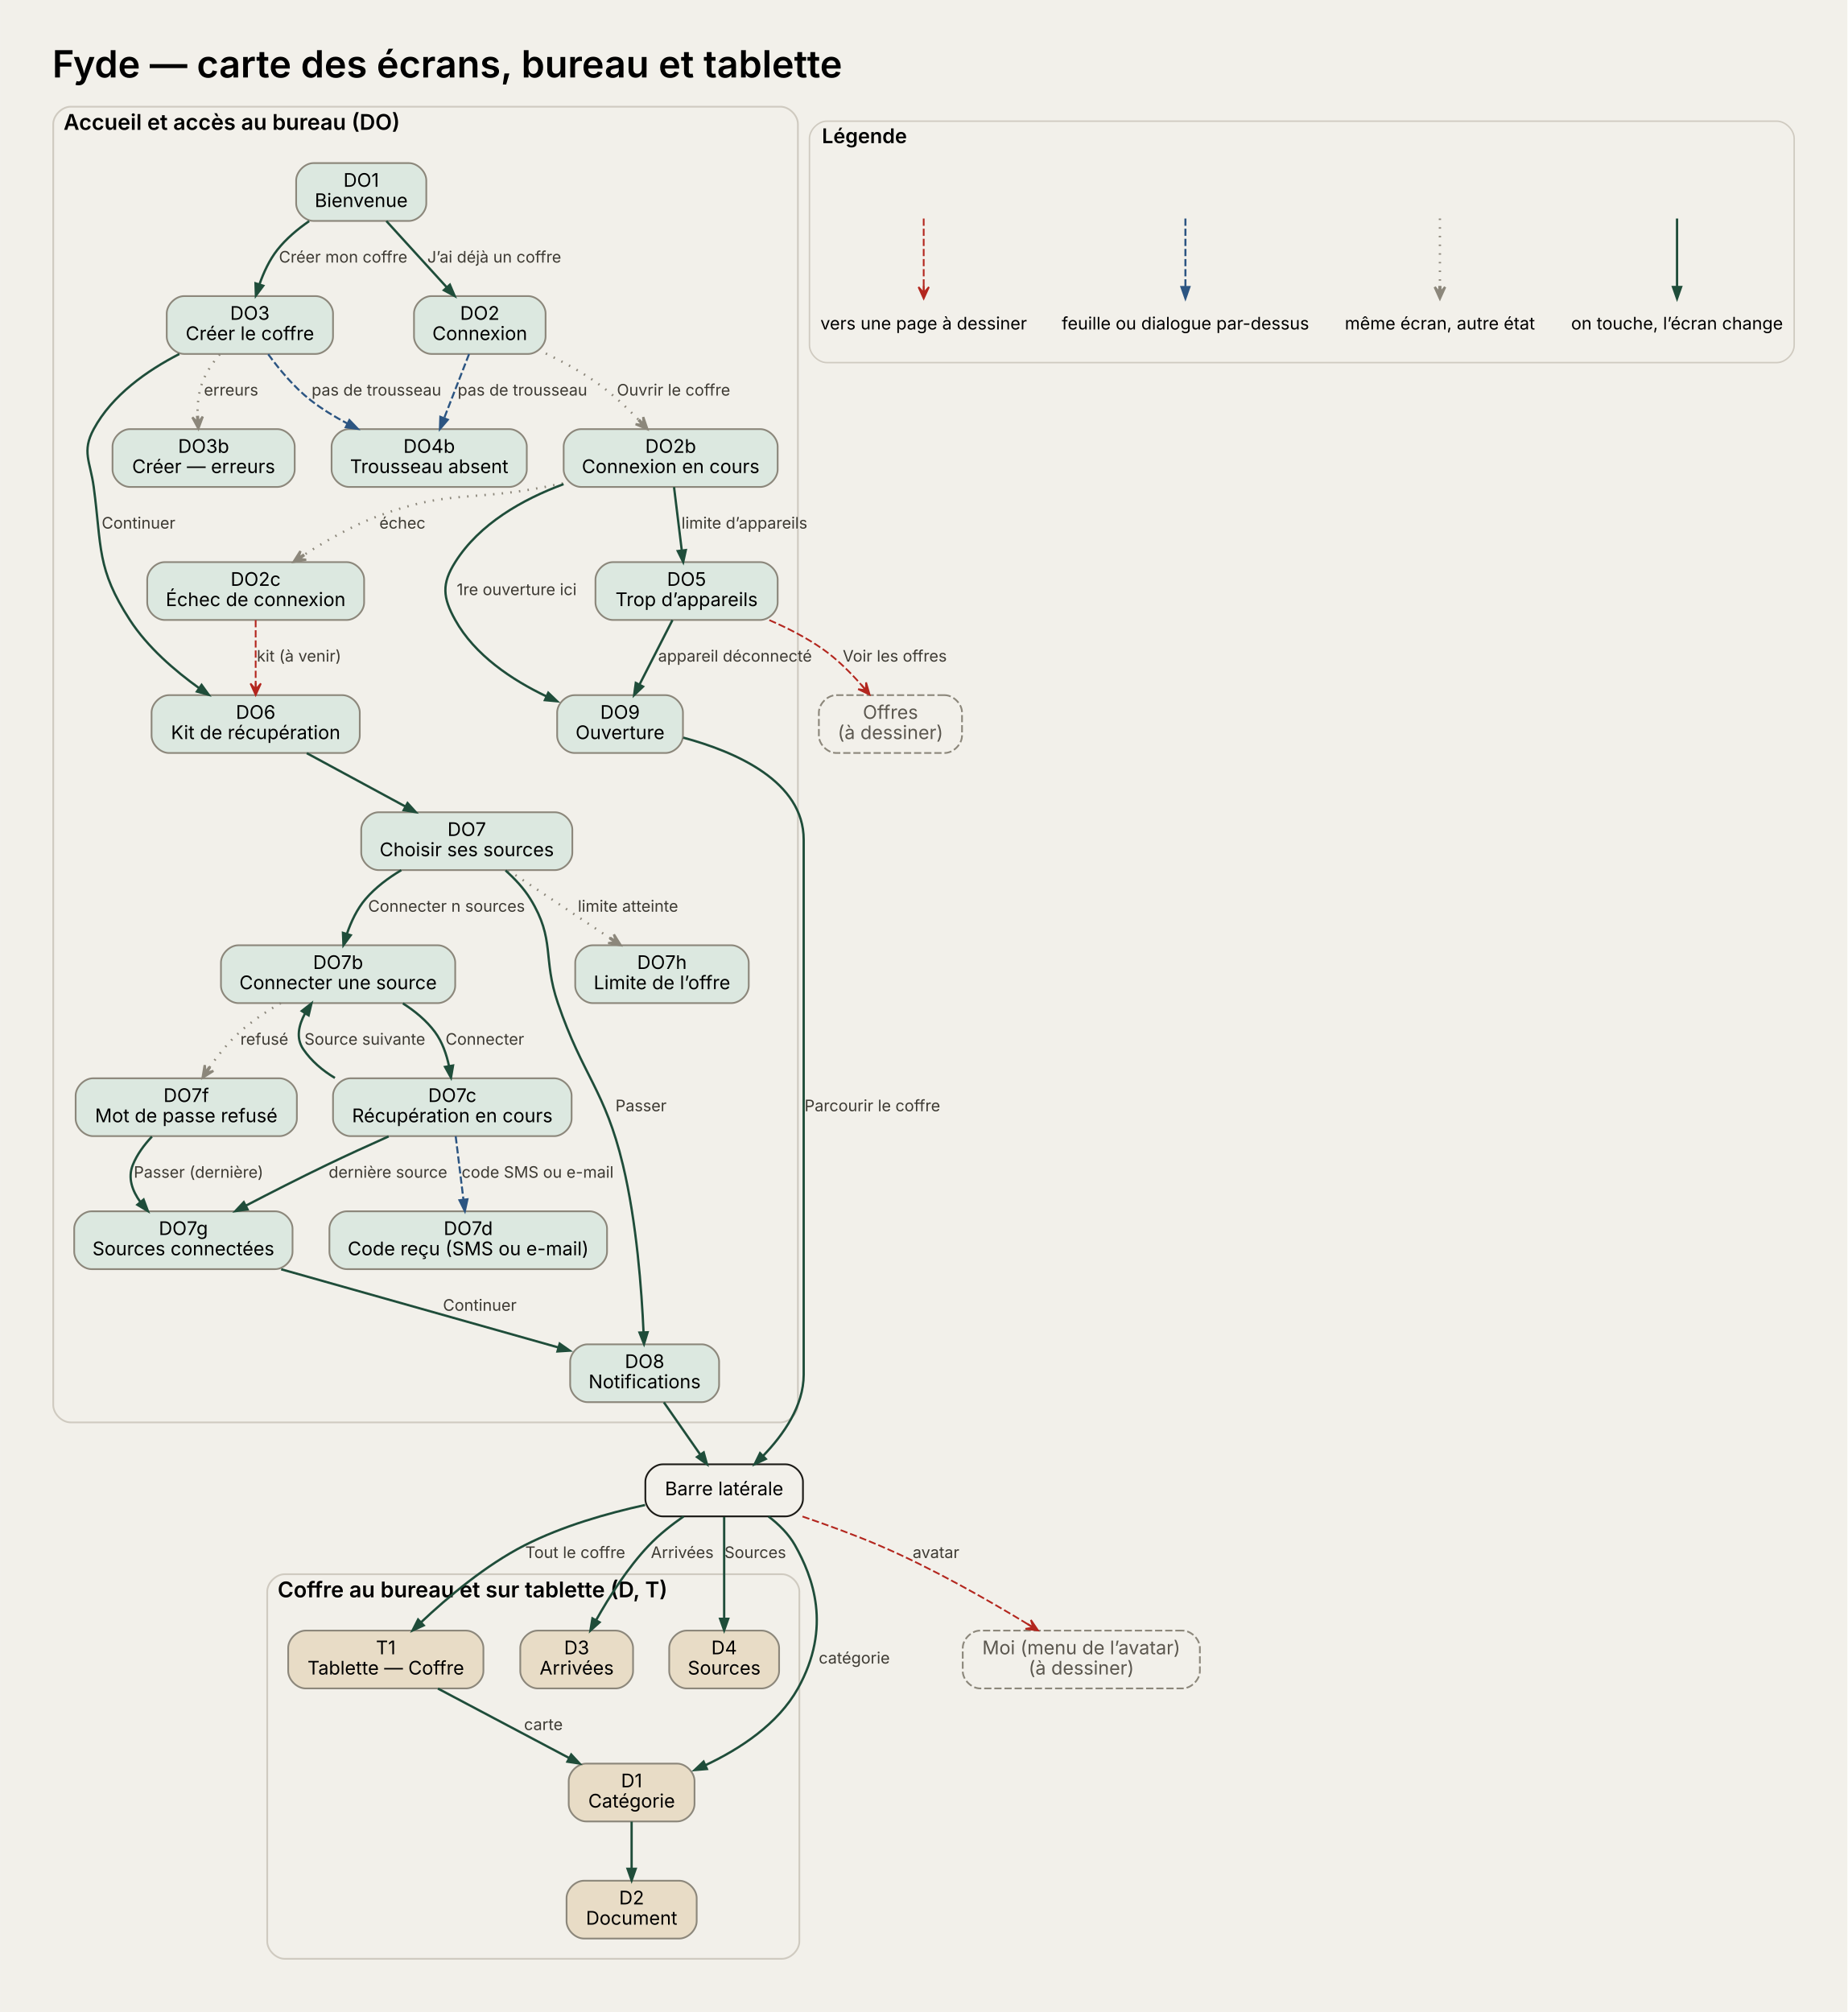
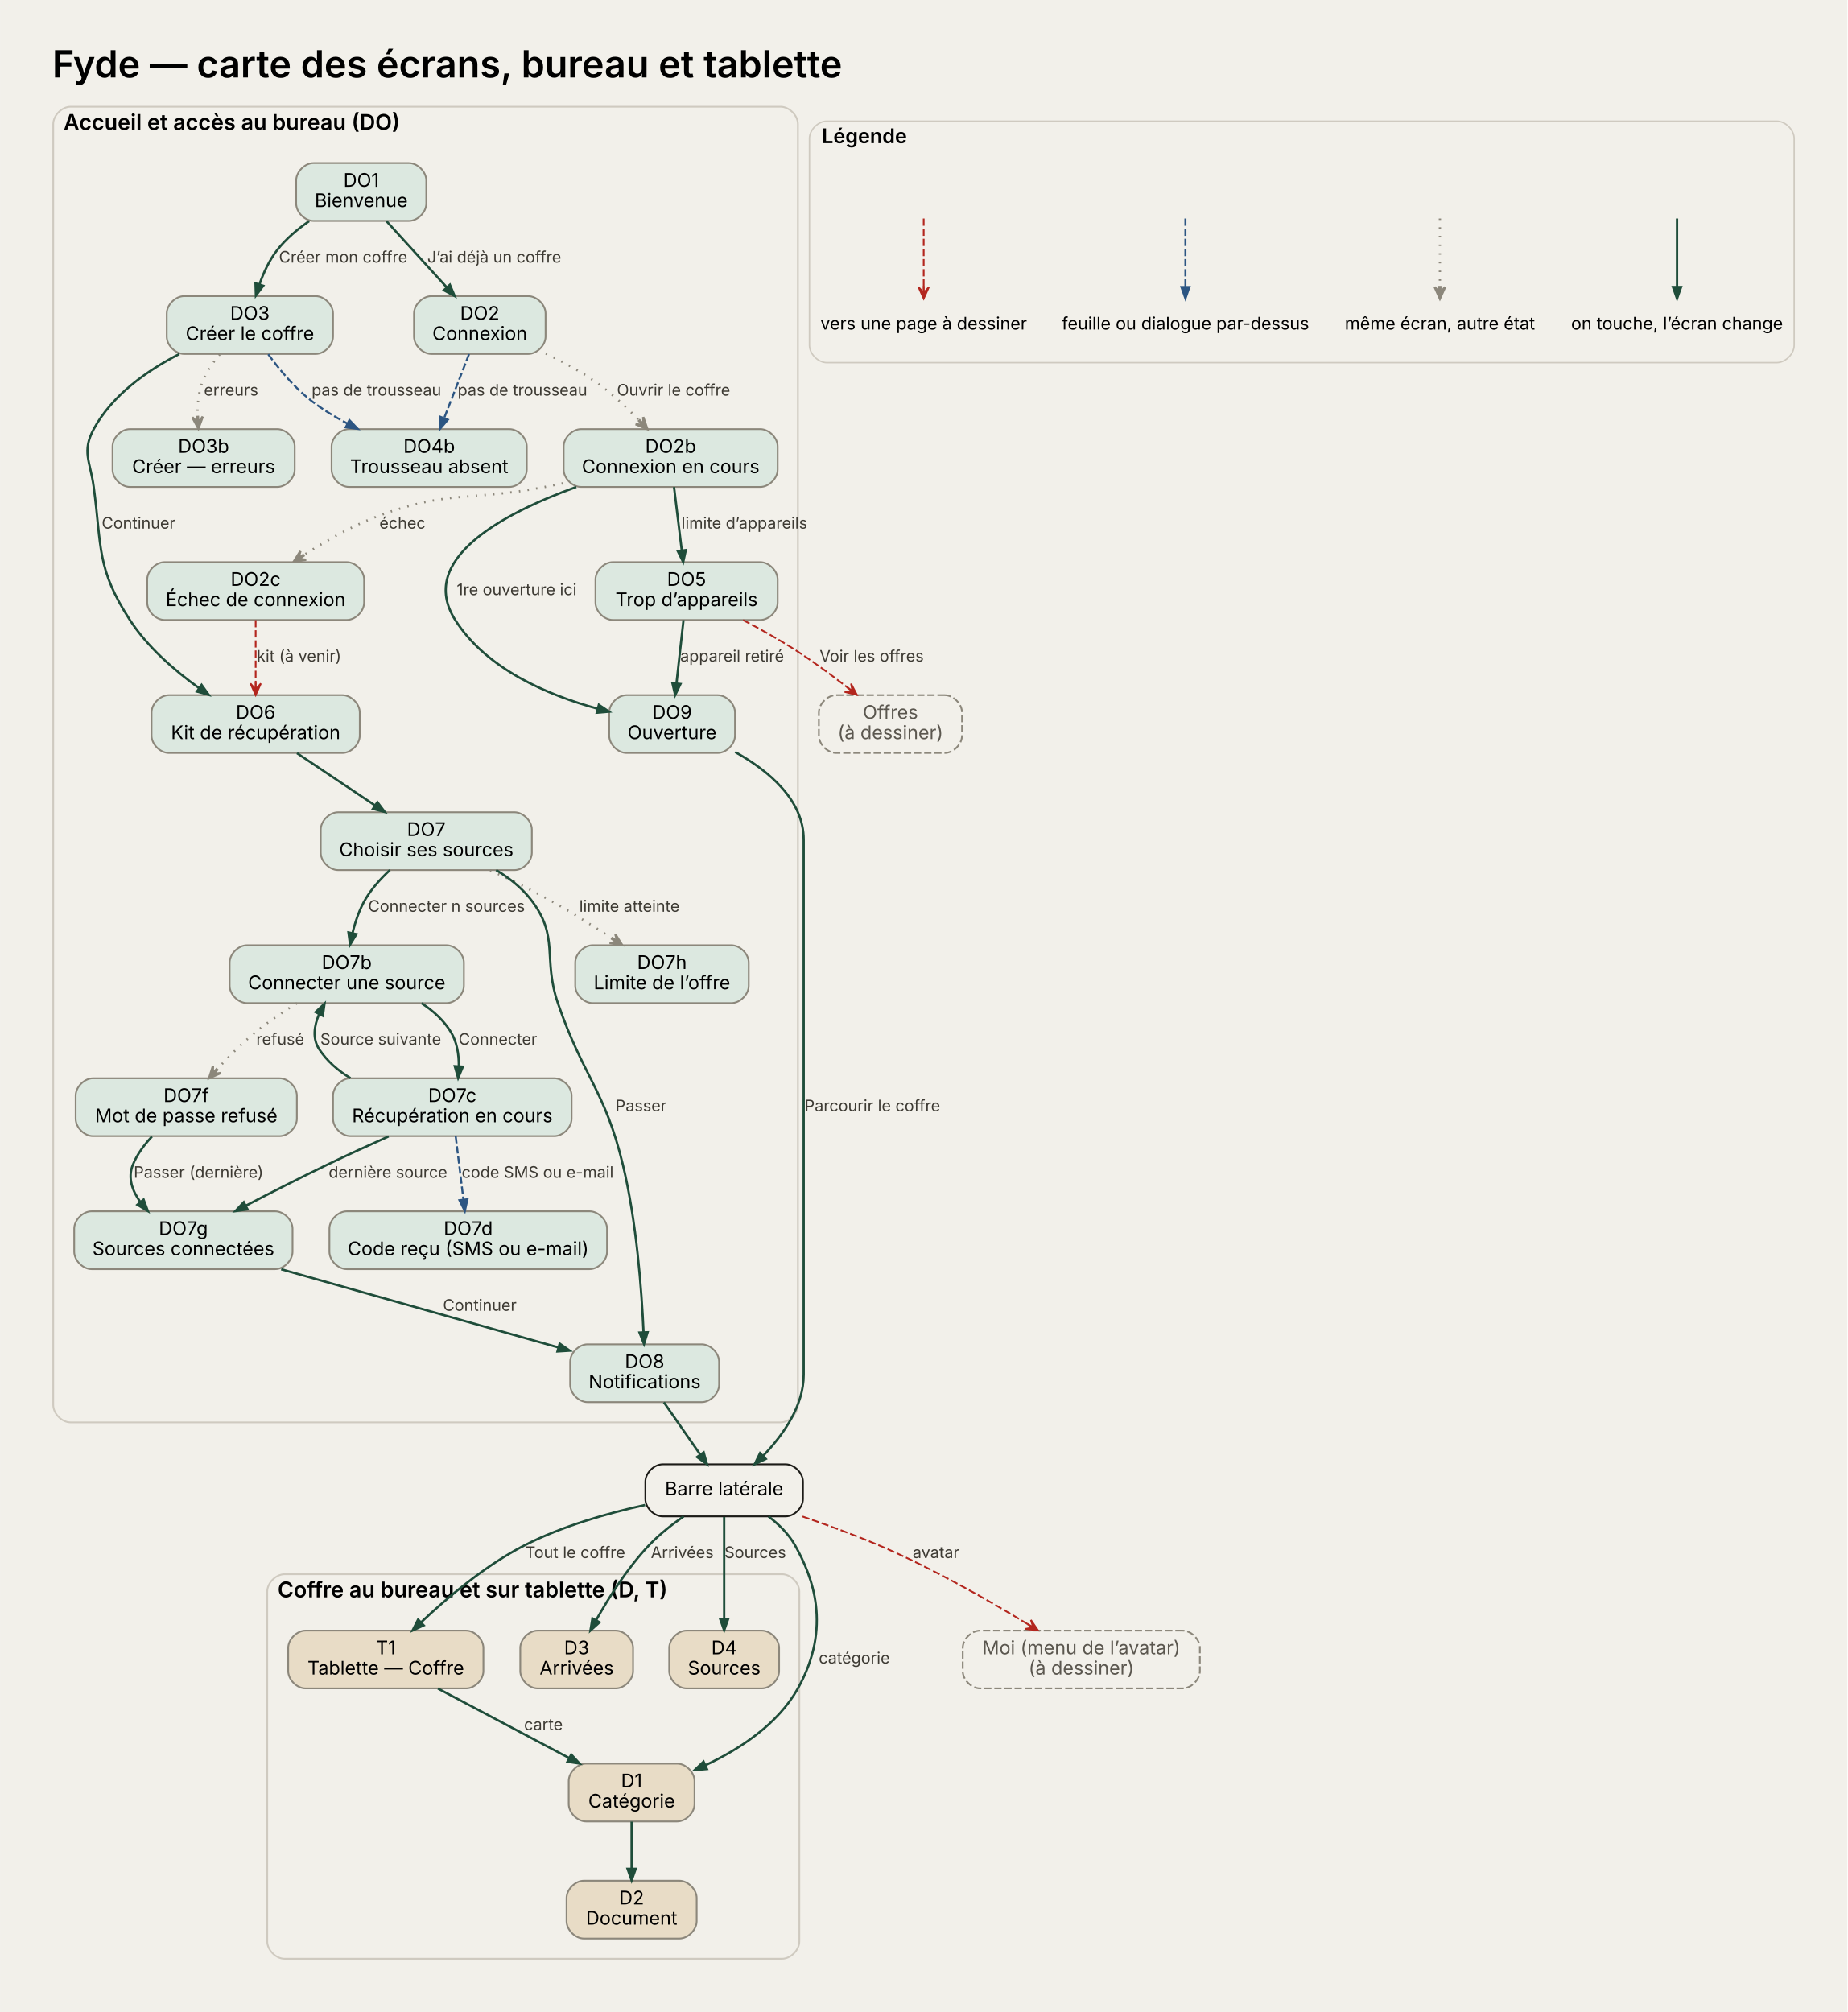
<svg xmlns="http://www.w3.org/2000/svg" width="1278pt" height="1392pt" viewBox="0.00 0.00 1277.60 1391.60">
  <g id="graph0" class="graph" transform="scale(1 1) rotate(0) translate(28.8 1362.8)">
    <polygon fill="#f2f0ea" stroke="transparent" points="-28.8,28.8 -28.8,-1362.8 1248.8,-1362.8 1248.8,28.8 -28.8,28.8" />
    <text text-anchor="middle" x="280.5" y="-1309.2" font-family="Inter SemiBold" font-size="26.00">Fyde — carte des écrans, bureau et tablette</text>
    <g id="clust1" class="cluster">
      <path fill="#f2f0ea" stroke="#cfcac0" stroke-width="1.2" d="M20,-379C20,-379 511,-379 511,-379 517,-379 523,-385 523,-391 523,-391 523,-1277 523,-1277 523,-1283 517,-1289 511,-1289 511,-1289 20,-1289 20,-1289 14,-1289 8,-1283 8,-1277 8,-1277 8,-391 8,-391 8,-385 14,-379 20,-379" />
      <text text-anchor="middle" x="131.5" y="-1273" font-family="Inter SemiBold" font-size="15.00">Accueil et accès au bureau (DO)</text>
    </g>
    <g id="clust2" class="cluster">
      <path fill="#f2f0ea" stroke="#cfcac0" stroke-width="1.2" d="M168,-8C168,-8 512,-8 512,-8 518,-8 524,-14 524,-20 524,-20 524,-262 524,-262 524,-268 518,-274 512,-274 512,-274 168,-274 168,-274 162,-274 156,-268 156,-262 156,-262 156,-20 156,-20 156,-14 162,-8 168,-8" />
      <text text-anchor="middle" x="298" y="-258" font-family="Inter SemiBold" font-size="15.00">Coffre au bureau et sur tablette (D, T)</text>
    </g>
    <g id="clust3" class="cluster">
      <path fill="#f2f0ea" stroke="#cfcac0" d="M543,-1112C543,-1112 1200,-1112 1200,-1112 1206,-1112 1212,-1118 1212,-1124 1212,-1124 1212,-1267 1212,-1267 1212,-1273 1206,-1279 1200,-1279 1200,-1279 543,-1279 543,-1279 537,-1279 531,-1273 531,-1267 531,-1267 531,-1124 531,-1124 531,-1118 537,-1112 543,-1112" />
      <text text-anchor="middle" x="569" y="-1263.8" font-family="Inter SemiBold" font-size="14.00">Légende</text>
    </g>
    <g id="node1" class="node">
      <path fill="#f2f0ea" stroke="#8c877b" stroke-width="1.2" stroke-dasharray="5,2" d="M624.5,-882C624.5,-882 549.5,-882 549.5,-882 543.5,-882 537.5,-876 537.5,-870 537.5,-870 537.5,-854 537.5,-854 537.5,-848 543.5,-842 549.5,-842 549.5,-842 624.5,-842 624.5,-842 630.5,-842 636.5,-848 636.5,-854 636.5,-854 636.5,-870 636.5,-870 636.5,-876 630.5,-882 624.5,-882" />
      <text text-anchor="middle" x="587" y="-865.6" font-family="Inter" font-size="13.00" fill="#5b574f">Offres</text>
      <text text-anchor="middle" x="587" y="-851.6" font-family="Inter" font-size="13.00" fill="#5b574f">(à dessiner)</text>
    </g>
    <g id="node2" class="node">
      <path fill="#dce8e0" stroke="#8c877b" stroke-width="1.2" d="M254,-1250C254,-1250 188,-1250 188,-1250 182,-1250 176,-1244 176,-1238 176,-1238 176,-1222 176,-1222 176,-1216 182,-1210 188,-1210 188,-1210 254,-1210 254,-1210 260,-1210 266,-1216 266,-1222 266,-1222 266,-1238 266,-1238 266,-1244 260,-1250 254,-1250" />
      <text text-anchor="middle" x="221" y="-1233.6" font-family="Inter" font-size="13.00">DO1</text>
      <text text-anchor="middle" x="221" y="-1219.6" font-family="Inter" font-size="13.00">Bienvenue</text>
    </g>
    <g id="node3" class="node">
      <path fill="#dce8e0" stroke="#8c877b" stroke-width="1.2" d="M336.5,-1158C336.5,-1158 269.5,-1158 269.5,-1158 263.5,-1158 257.5,-1152 257.5,-1146 257.5,-1146 257.5,-1130 257.5,-1130 257.5,-1124 263.5,-1118 269.5,-1118 269.5,-1118 336.5,-1118 336.5,-1118 342.5,-1118 348.5,-1124 348.5,-1130 348.5,-1130 348.5,-1146 348.5,-1146 348.5,-1152 342.5,-1158 336.5,-1158" />
      <text text-anchor="middle" x="303" y="-1141.6" font-family="Inter" font-size="13.00">DO2</text>
      <text text-anchor="middle" x="303" y="-1127.6" font-family="Inter" font-size="13.00">Connexion</text>
    </g>
    <g id="edge1" class="edge">
      <path fill="none" stroke="#1f4d3a" stroke-width="1.6" d="M238.39,-1209.91C250.57,-1196.55 266.96,-1178.56 280.18,-1164.04" />
      <polygon fill="#1f4d3a" stroke="#1f4d3a" stroke-width="1.6" points="282.32,-1165.86 285.63,-1158.06 278.18,-1162.09 282.32,-1165.86" />
      <text text-anchor="middle" x="313" y="-1181.2" font-family="Inter" font-size="11.00" fill="#3d3a33">J’ai déjà un coffre</text>
    </g>
    <g id="node6" class="node">
      <path fill="#dce8e0" stroke="#8c877b" stroke-width="1.2" d="M189.5,-1158C189.5,-1158 98.5,-1158 98.5,-1158 92.5,-1158 86.5,-1152 86.5,-1146 86.5,-1146 86.5,-1130 86.5,-1130 86.5,-1124 92.5,-1118 98.5,-1118 98.5,-1118 189.5,-1118 189.5,-1118 195.5,-1118 201.5,-1124 201.5,-1130 201.5,-1130 201.5,-1146 201.5,-1146 201.5,-1152 195.5,-1158 189.5,-1158" />
      <text text-anchor="middle" x="144" y="-1141.6" font-family="Inter" font-size="13.00">DO3</text>
      <text text-anchor="middle" x="144" y="-1127.6" font-family="Inter" font-size="13.00">Créer le coffre</text>
    </g>
    <g id="edge2" class="edge">
      <path fill="none" stroke="#1f4d3a" stroke-width="1.6" d="M184.98,-1209.85C176.93,-1204.29 169.01,-1197.62 163,-1190 157.5,-1183.03 153.48,-1174.3 150.59,-1166.05" />
      <polygon fill="#1f4d3a" stroke="#1f4d3a" stroke-width="1.6" points="153.24,-1165.14 148.16,-1158.36 147.9,-1166.83 153.24,-1165.14" />
      <text text-anchor="middle" x="208.5" y="-1181.2" font-family="Inter" font-size="11.00" fill="#3d3a33">Créer mon coffre</text>
    </g>
    <g id="node4" class="node">
      <path fill="#dce8e0" stroke="#8c877b" stroke-width="1.2" d="M497,-1066C497,-1066 373,-1066 373,-1066 367,-1066 361,-1060 361,-1054 361,-1054 361,-1038 361,-1038 361,-1032 367,-1026 373,-1026 373,-1026 497,-1026 497,-1026 503,-1026 509,-1032 509,-1038 509,-1038 509,-1054 509,-1054 509,-1060 503,-1066 497,-1066" />
      <text text-anchor="middle" x="435" y="-1049.6" font-family="Inter" font-size="13.00">DO2b</text>
      <text text-anchor="middle" x="435" y="-1035.6" font-family="Inter" font-size="13.00">Connexion en cours</text>
    </g>
    <g id="edge3" class="edge">
      <path fill="none" stroke="#8c877b" stroke-width="1.6" stroke-dasharray="1,5" d="M348.66,-1118.32C360.62,-1112.55 373.18,-1105.68 384,-1098 394.46,-1090.58 404.7,-1080.94 413.24,-1072.04" />
      <polygon fill="#8c877b" stroke="#8c877b" stroke-width="1.6" points="418.86,-1066.03 416.02,-1074.34 416.34,-1069.16 413.61,-1072.08 413.39,-1071.88 413.17,-1071.67 415.91,-1068.75 410.76,-1069.42 418.86,-1066.03 418.86,-1066.03" />
      <text text-anchor="middle" x="437" y="-1089.2" font-family="Inter" font-size="11.00" fill="#3d3a33">Ouvrir le coffre</text>
    </g>
    <g id="node8" class="node">
      <path fill="#dce8e0" stroke="#8c877b" stroke-width="1.2" d="M323.5,-1066C323.5,-1066 212.5,-1066 212.5,-1066 206.5,-1066 200.5,-1060 200.5,-1054 200.5,-1054 200.5,-1038 200.5,-1038 200.5,-1032 206.5,-1026 212.5,-1026 212.5,-1026 323.5,-1026 323.5,-1026 329.5,-1026 335.5,-1032 335.5,-1038 335.5,-1038 335.5,-1054 335.5,-1054 335.5,-1060 329.5,-1066 323.5,-1066" />
      <text text-anchor="middle" x="268" y="-1049.6" font-family="Inter" font-size="13.00">DO4b</text>
      <text text-anchor="middle" x="268" y="-1035.6" font-family="Inter" font-size="13.00">Trousseau absent</text>
    </g>
    <g id="edge5" class="edge">
      <path fill="none" stroke="#2c5582" stroke-width="1.4" stroke-dasharray="5,2" d="M295.58,-1117.91C290.57,-1105.03 283.88,-1087.84 278.35,-1073.61" />
      <polygon fill="#2c5582" stroke="#2c5582" stroke-width="1.4" points="280.92,-1072.5 275.41,-1066.06 275.7,-1074.53 280.92,-1072.5" />
      <text text-anchor="middle" x="332.5" y="-1089.2" font-family="Inter" font-size="11.00" fill="#3d3a33">pas de trousseau</text>
    </g>
    <g id="node5" class="node">
      <path fill="#dce8e0" stroke="#8c877b" stroke-width="1.2" d="M211,-974C211,-974 85,-974 85,-974 79,-974 73,-968 73,-962 73,-962 73,-946 73,-946 73,-940 79,-934 85,-934 85,-934 211,-934 211,-934 217,-934 223,-940 223,-946 223,-946 223,-962 223,-962 223,-968 217,-974 211,-974" />
      <text text-anchor="middle" x="148" y="-957.6" font-family="Inter" font-size="13.00">DO2c</text>
      <text text-anchor="middle" x="148" y="-943.6" font-family="Inter" font-size="13.00">Échec de connexion</text>
    </g>
    <g id="edge4" class="edge">
      <path fill="none" stroke="#8c877b" stroke-width="1.6" stroke-dasharray="1,5" d="M360.53,-1028.52C356.3,-1027.65 352.1,-1026.8 348,-1026 297.09,-1016.02 281.62,-1024.1 233,-1006 214.82,-999.23 196.17,-988.54 180.98,-978.68" />
      <polygon fill="#8c877b" stroke="#8c877b" stroke-width="1.6" points="174.27,-974.23 182.92,-975.65 177.77,-976.19 181.1,-978.4 180.94,-978.65 180.77,-978.9 177.44,-976.69 178.95,-981.65 174.27,-974.23 174.27,-974.23" />
      <text text-anchor="middle" x="249.5" y="-997.2" font-family="Inter" font-size="11.00" fill="#3d3a33">échec</text>
    </g>
    <g id="node9" class="node">
      <path fill="#dce8e0" stroke="#8c877b" stroke-width="1.2" d="M497,-974C497,-974 395,-974 395,-974 389,-974 383,-968 383,-962 383,-962 383,-946 383,-946 383,-940 389,-934 395,-934 395,-934 497,-934 497,-934 503,-934 509,-940 509,-946 509,-946 509,-962 509,-962 509,-968 503,-974 497,-974" />
      <text text-anchor="middle" x="446" y="-957.6" font-family="Inter" font-size="13.00">DO5</text>
      <text text-anchor="middle" x="446" y="-943.6" font-family="Inter" font-size="13.00">Trop d’appareils</text>
    </g>
    <g id="edge6" class="edge">
      <path fill="none" stroke="#1f4d3a" stroke-width="1.6" d="M437.33,-1025.91C438.89,-1013.15 440.97,-996.16 442.7,-982.01" />
      <polygon fill="#1f4d3a" stroke="#1f4d3a" stroke-width="1.6" points="445.48,-982.34 443.67,-974.06 439.92,-981.66 445.48,-982.34" />
      <text text-anchor="middle" x="486" y="-997.2" font-family="Inter" font-size="11.00" fill="#3d3a33">limite d’appareils</text>
    </g>
    <g id="node19" class="node">
-       <path fill="#dce8e0" stroke="#8c877b" stroke-width="1.2" d="M431.5,-882C431.5,-882 368.5,-882 368.5,-882 362.5,-882 356.5,-876 356.5,-870 356.5,-870 356.5,-854 356.5,-854 356.5,-848 362.5,-842 368.5,-842 368.5,-842 431.5,-842 431.5,-842 437.5,-842 443.5,-848 443.5,-854 443.5,-854 443.5,-870 443.5,-870 443.5,-876 437.5,-882 431.5,-882" />
-       <text text-anchor="middle" x="400" y="-865.6" font-family="Inter" font-size="13.00">DO9</text>
-       <text text-anchor="middle" x="400" y="-851.6" font-family="Inter" font-size="13.00">Ouverture</text>
+       <path fill="#dce8e0" stroke="#8c877b" stroke-width="1.2" d="M467.5,-882C467.5,-882 404.5,-882 404.5,-882 398.5,-882 392.5,-876 392.5,-870 392.5,-870 392.5,-854 392.5,-854 392.5,-848 398.5,-842 404.5,-842 404.5,-842 467.5,-842 467.5,-842 473.5,-842 479.5,-848 479.5,-854 479.5,-854 479.5,-870 479.5,-870 479.5,-876 473.5,-882 467.5,-882" />
+       <text text-anchor="middle" x="436" y="-865.6" font-family="Inter" font-size="13.00">DO9</text>
+       <text text-anchor="middle" x="436" y="-851.6" font-family="Inter" font-size="13.00">Ouverture</text>
    </g>
    <g id="edge7" class="edge">
-       <path fill="none" stroke="#1f4d3a" stroke-width="1.6" d="M360.92,-1027.93C332.43,-1017.36 302.75,-1000.53 286,-974 276.51,-958.97 277.37,-949.54 286,-934 299.53,-909.63 325.29,-892.53 348.9,-881.24" />
-       <polygon fill="#1f4d3a" stroke="#1f4d3a" stroke-width="1.6" points="350.37,-883.65 356.48,-877.77 348.04,-878.55 350.37,-883.65" />
+       <path fill="none" stroke="#1f4d3a" stroke-width="1.6" d="M369.73,-1025.99C318.36,-1007.41 259.52,-975.84 286,-934 307.47,-900.08 350,-882.05 384.31,-872.66" />
+       <polygon fill="#1f4d3a" stroke="#1f4d3a" stroke-width="1.6" points="385.35,-875.29 392.39,-870.57 383.94,-869.87 385.35,-875.29" />
      <text text-anchor="middle" x="328.5" y="-951.2" font-family="Inter" font-size="11.00" fill="#3d3a33">1re ouverture ici</text>
    </g>
    <g id="node10" class="node">
      <path fill="#dce8e0" stroke="#8c877b" stroke-width="1.2" d="M208,-882C208,-882 88,-882 88,-882 82,-882 76,-876 76,-870 76,-870 76,-854 76,-854 76,-848 82,-842 88,-842 88,-842 208,-842 208,-842 214,-842 220,-848 220,-854 220,-854 220,-870 220,-870 220,-876 214,-882 208,-882" />
      <text text-anchor="middle" x="148" y="-865.6" font-family="Inter" font-size="13.00">DO6</text>
      <text text-anchor="middle" x="148" y="-851.6" font-family="Inter" font-size="13.00">Kit de récupération</text>
    </g>
    <g id="edge10" class="edge">
      <path fill="none" stroke="#b3261e" stroke-width="1.2" stroke-dasharray="5,2" d="M148,-933.91C148,-921.27 148,-904.47 148,-890.41" />
      <polygon fill="#b3261e" stroke="#b3261e" stroke-width="1.2" points="148,-882.06 151.6,-890.06 148.1,-886.06 148.1,-890.06 148,-890.06 147.9,-890.06 147.9,-886.06 144.4,-890.06 148,-882.06 148,-882.06" />
      <text text-anchor="middle" x="178" y="-905.2" font-family="Inter" font-size="11.00" fill="#3d3a33">kit (à venir)</text>
    </g>
    <g id="node7" class="node">
      <path fill="#dce8e0" stroke="#8c877b" stroke-width="1.2" d="M163,-1066C163,-1066 61,-1066 61,-1066 55,-1066 49,-1060 49,-1054 49,-1054 49,-1038 49,-1038 49,-1032 55,-1026 61,-1026 61,-1026 163,-1026 163,-1026 169,-1026 175,-1032 175,-1038 175,-1038 175,-1054 175,-1054 175,-1060 169,-1066 163,-1066" />
      <text text-anchor="middle" x="112" y="-1049.6" font-family="Inter" font-size="13.00">DO3b</text>
      <text text-anchor="middle" x="112" y="-1035.6" font-family="Inter" font-size="13.00">Créer — erreurs</text>
    </g>
    <g id="edge11" class="edge">
      <path fill="none" stroke="#8c877b" stroke-width="1.6" stroke-dasharray="1,5" d="M123.14,-1117.72C118.21,-1111.91 113.62,-1105.16 111,-1098 108.32,-1090.67 107.6,-1082.35 107.81,-1074.58" />
      <polygon fill="#8c877b" stroke="#8c877b" stroke-width="1.6" points="108.36,-1066.44 111.41,-1074.66 108.39,-1070.45 108.12,-1074.44 107.82,-1074.42 107.52,-1074.4 107.79,-1070.41 104.23,-1074.18 108.36,-1066.44 108.36,-1066.44" />
      <text text-anchor="middle" x="131" y="-1089.2" font-family="Inter" font-size="11.00" fill="#3d3a33">erreurs</text>
    </g>
    <g id="edge12" class="edge">
      <path fill="none" stroke="#2c5582" stroke-width="1.4" stroke-dasharray="5,2" d="M156.68,-1117.78C164.26,-1107.39 174.61,-1094.89 186,-1086 193.75,-1079.95 202.58,-1074.54 211.52,-1069.81" />
      <polygon fill="#2c5582" stroke="#2c5582" stroke-width="1.4" points="212.82,-1072.28 218.68,-1066.16 210.28,-1067.29 212.82,-1072.28" />
      <text text-anchor="middle" x="231.5" y="-1089.2" font-family="Inter" font-size="11.00" fill="#3d3a33">pas de trousseau</text>
    </g>
    <g id="edge13" class="edge">
      <path fill="none" stroke="#1f4d3a" stroke-width="1.6" d="M95.2,-1117.95C72.9,-1106.5 48.68,-1089.5 36,-1066 27.56,-1050.35 33.65,-1043.62 36,-1026 41.6,-984 37.93,-969.54 61,-934 73.18,-915.23 91.93,-899.02 108.9,-886.85" />
      <polygon fill="#1f4d3a" stroke="#1f4d3a" stroke-width="1.6" points="110.59,-889.09 115.55,-882.22 107.38,-884.5 110.59,-889.09" />
      <text text-anchor="middle" x="67" y="-997.2" font-family="Inter" font-size="11.00" fill="#3d3a33">Continuer</text>
    </g>
    <g id="edge9" class="edge">
-       <path fill="none" stroke="#b3261e" stroke-width="1.2" stroke-dasharray="5,2" d="M503.25,-933.89C515.9,-928.42 528.85,-921.79 540,-914 550.01,-907.01 559.46,-897.56 567.23,-888.69" />
-       <polygon fill="#b3261e" stroke="#b3261e" stroke-width="1.2" points="572.57,-882.38 570.15,-890.81 570.06,-885.49 567.48,-888.55 567.4,-888.48 567.33,-888.42 569.91,-885.36 564.65,-886.16 572.57,-882.38 572.57,-882.38" />
-       <text text-anchor="middle" x="590" y="-905.2" font-family="Inter" font-size="11.00" fill="#3d3a33">Voir les offres</text>
+       <path fill="none" stroke="#b3261e" stroke-width="1.2" stroke-dasharray="5,2" d="M485.09,-933.94C496.56,-927.94 508.98,-921.03 520,-914 532.67,-905.92 545.97,-896.1 557.35,-887.24" />
+       <polygon fill="#b3261e" stroke="#b3261e" stroke-width="1.2" points="563.81,-882.16 559.75,-889.94 560.73,-884.71 557.59,-887.19 557.53,-887.11 557.46,-887.03 560.61,-884.56 555.3,-884.28 563.81,-882.16 563.81,-882.16" />
+       <text text-anchor="middle" x="574" y="-905.2" font-family="Inter" font-size="11.00" fill="#3d3a33">Voir les offres</text>
    </g>
    <g id="edge8" class="edge">
-       <path fill="none" stroke="#1f4d3a" stroke-width="1.6" d="M436.24,-933.91C429.6,-920.91 420.71,-903.52 413.4,-889.22" />
-       <polygon fill="#1f4d3a" stroke="#1f4d3a" stroke-width="1.6" points="415.88,-887.91 409.74,-882.06 410.89,-890.46 415.88,-887.91" />
-       <text text-anchor="middle" x="479.5" y="-905.2" font-family="Inter" font-size="11.00" fill="#3d3a33">appareil déconnecté</text>
+       <path fill="none" stroke="#1f4d3a" stroke-width="1.6" d="M443.88,-933.91C442.47,-921.27 440.61,-904.47 439.05,-890.41" />
+       <polygon fill="#1f4d3a" stroke="#1f4d3a" stroke-width="1.6" points="441.78,-889.7 438.12,-882.06 436.22,-890.32 441.78,-889.7" />
+       <text text-anchor="middle" x="477.5" y="-905.2" font-family="Inter" font-size="11.00" fill="#3d3a33">appareil retiré</text>
    </g>
    <g id="node11" class="node">
-       <path fill="#dce8e0" stroke="#8c877b" stroke-width="1.2" d="M355,-801C355,-801 233,-801 233,-801 227,-801 221,-795 221,-789 221,-789 221,-773 221,-773 221,-767 227,-761 233,-761 233,-761 355,-761 355,-761 361,-761 367,-767 367,-773 367,-773 367,-789 367,-789 367,-795 361,-801 355,-801" />
-       <text text-anchor="middle" x="294" y="-784.6" font-family="Inter" font-size="13.00">DO7</text>
-       <text text-anchor="middle" x="294" y="-770.6" font-family="Inter" font-size="13.00">Choisir ses sources</text>
+       <path fill="#dce8e0" stroke="#8c877b" stroke-width="1.2" d="M327,-801C327,-801 205,-801 205,-801 199,-801 193,-795 193,-789 193,-789 193,-773 193,-773 193,-767 199,-761 205,-761 205,-761 327,-761 327,-761 333,-761 339,-767 339,-773 339,-773 339,-789 339,-789 339,-795 333,-801 327,-801" />
+       <text text-anchor="middle" x="266" y="-784.6" font-family="Inter" font-size="13.00">DO7</text>
+       <text text-anchor="middle" x="266" y="-770.6" font-family="Inter" font-size="13.00">Choisir ses sources</text>
    </g>
    <g id="edge14" class="edge">
-       <path fill="none" stroke="#1f4d3a" stroke-width="1.6" d="M183.34,-841.88C203.89,-830.76 229.92,-816.67 251.57,-804.96" />
-       <polygon fill="#1f4d3a" stroke="#1f4d3a" stroke-width="1.6" points="253.03,-807.35 258.73,-801.08 250.36,-802.43 253.03,-807.35" />
+       <path fill="none" stroke="#1f4d3a" stroke-width="1.6" d="M176.56,-841.88C192.82,-830.99 213.33,-817.26 230.6,-805.7" />
+       <polygon fill="#1f4d3a" stroke="#1f4d3a" stroke-width="1.6" points="232.2,-808 237.29,-801.22 229.08,-803.35 232.2,-808" />
    </g>
    <g id="node12" class="node">
      <path fill="#dce8e0" stroke="#8c877b" stroke-width="1.2" d="M477,-709C477,-709 381,-709 381,-709 375,-709 369,-703 369,-697 369,-697 369,-681 369,-681 369,-675 375,-669 381,-669 381,-669 477,-669 477,-669 483,-669 489,-675 489,-681 489,-681 489,-697 489,-697 489,-703 483,-709 477,-709" />
      <text text-anchor="middle" x="429" y="-692.6" font-family="Inter" font-size="13.00">DO7h</text>
      <text text-anchor="middle" x="429" y="-678.6" font-family="Inter" font-size="13.00">Limite de l’offre</text>
    </g>
    <g id="edge15" class="edge">
-       <path fill="none" stroke="#8c877b" stroke-width="1.6" stroke-dasharray="1,5" d="M322.63,-760.91C343.39,-747.07 371.6,-728.27 393.75,-713.5" />
-       <polygon fill="#8c877b" stroke="#8c877b" stroke-width="1.6" points="400.41,-709.06 395.75,-716.49 397.25,-711.53 393.92,-713.75 393.75,-713.5 393.59,-713.25 396.92,-711.03 391.76,-710.5 400.41,-709.06 400.41,-709.06" />
-       <text text-anchor="middle" x="405.5" y="-732.2" font-family="Inter" font-size="11.00" fill="#3d3a33">limite atteinte</text>
+       <path fill="none" stroke="#8c877b" stroke-width="1.6" stroke-dasharray="1,5" d="M310.17,-760.89C323.18,-754.88 337.33,-747.99 350,-741 364.97,-732.74 380.92,-722.7 394.53,-713.73" />
+       <polygon fill="#8c877b" stroke="#8c877b" stroke-width="1.6" points="401.42,-709.14 396.76,-716.57 398.26,-711.61 394.93,-713.82 394.76,-713.57 394.6,-713.32 397.93,-711.11 392.77,-710.58 401.42,-709.14 401.42,-709.14" />
+       <text text-anchor="middle" x="406.5" y="-732.2" font-family="Inter" font-size="11.00" fill="#3d3a33">limite atteinte</text>
    </g>
    <g id="node13" class="node">
-       <path fill="#dce8e0" stroke="#8c877b" stroke-width="1.2" d="M274,-709C274,-709 136,-709 136,-709 130,-709 124,-703 124,-697 124,-697 124,-681 124,-681 124,-675 130,-669 136,-669 136,-669 274,-669 274,-669 280,-669 286,-675 286,-681 286,-681 286,-697 286,-697 286,-703 280,-709 274,-709" />
-       <text text-anchor="middle" x="205" y="-692.6" font-family="Inter" font-size="13.00">DO7b</text>
-       <text text-anchor="middle" x="205" y="-678.6" font-family="Inter" font-size="13.00">Connecter une source</text>
+       <path fill="#dce8e0" stroke="#8c877b" stroke-width="1.2" d="M280,-709C280,-709 142,-709 142,-709 136,-709 130,-703 130,-697 130,-697 130,-681 130,-681 130,-675 136,-669 142,-669 142,-669 280,-669 280,-669 286,-669 292,-675 292,-681 292,-681 292,-697 292,-697 292,-703 286,-709 280,-709" />
+       <text text-anchor="middle" x="211" y="-692.6" font-family="Inter" font-size="13.00">DO7b</text>
+       <text text-anchor="middle" x="211" y="-678.6" font-family="Inter" font-size="13.00">Connecter une source</text>
    </g>
    <g id="edge16" class="edge">
-       <path fill="none" stroke="#1f4d3a" stroke-width="1.6" d="M248.7,-760.95C239.62,-755.54 230.8,-748.92 224,-741 218.12,-734.16 213.99,-725.32 211.11,-716.93" />
-       <polygon fill="#1f4d3a" stroke="#1f4d3a" stroke-width="1.6" points="213.74,-715.94 208.72,-709.11 208.38,-717.58 213.74,-715.94" />
+       <path fill="none" stroke="#1f4d3a" stroke-width="1.6" d="M240.82,-760.98C234.54,-755.17 228.37,-748.36 224,-741 219.77,-733.89 216.91,-725.43 214.98,-717.46" />
+       <polygon fill="#1f4d3a" stroke="#1f4d3a" stroke-width="1.6" points="217.67,-716.66 213.28,-709.41 212.19,-717.82 217.67,-716.66" />
      <text text-anchor="middle" x="280" y="-732.2" font-family="Inter" font-size="11.00" fill="#3d3a33">Connecter n sources</text>
    </g>
    <g id="node18" class="node">
      <path fill="#dce8e0" stroke="#8c877b" stroke-width="1.2" d="M456.5,-433C456.5,-433 377.5,-433 377.5,-433 371.5,-433 365.5,-427 365.5,-421 365.5,-421 365.5,-405 365.5,-405 365.5,-399 371.5,-393 377.5,-393 377.5,-393 456.5,-393 456.5,-393 462.5,-393 468.5,-399 468.5,-405 468.5,-405 468.5,-421 468.5,-421 468.5,-427 462.5,-433 456.5,-433" />
      <text text-anchor="middle" x="417" y="-416.6" font-family="Inter" font-size="13.00">DO8</text>
      <text text-anchor="middle" x="417" y="-402.6" font-family="Inter" font-size="13.00">Notifications</text>
    </g>
    <g id="edge17" class="edge">
-       <path fill="none" stroke="#1f4d3a" stroke-width="1.6" d="M320.81,-760.73C327.22,-755.01 333.51,-748.3 338,-741 355.35,-712.82 346.3,-700.32 357,-669 374.34,-618.23 389.49,-609.17 402,-557 411.48,-517.45 414.97,-470.33 416.25,-441.28" />
+       <path fill="none" stroke="#1f4d3a" stroke-width="1.6" d="M314.31,-760.99C323.21,-755.65 331.67,-749.05 338,-741 358.45,-714.98 346.3,-700.32 357,-669 374.34,-618.23 389.49,-609.17 402,-557 411.48,-517.45 414.97,-470.33 416.25,-441.28" />
      <polygon fill="#1f4d3a" stroke="#1f4d3a" stroke-width="1.6" points="419.05,-441.34 416.57,-433.24 413.46,-441.12 419.05,-441.34" />
      <text text-anchor="middle" x="414.5" y="-594.2" font-family="Inter" font-size="11.00" fill="#3d3a33">Passer</text>
    </g>
    <g id="node14" class="node">
      <path fill="#dce8e0" stroke="#8c877b" stroke-width="1.2" d="M354.5,-617C354.5,-617 213.5,-617 213.5,-617 207.5,-617 201.5,-611 201.5,-605 201.5,-605 201.5,-589 201.5,-589 201.5,-583 207.5,-577 213.5,-577 213.5,-577 354.5,-577 354.5,-577 360.5,-577 366.5,-583 366.5,-589 366.5,-589 366.5,-605 366.5,-605 366.5,-611 360.5,-617 354.5,-617" />
      <text text-anchor="middle" x="284" y="-600.6" font-family="Inter" font-size="13.00">DO7c</text>
      <text text-anchor="middle" x="284" y="-586.6" font-family="Inter" font-size="13.00">Récupération en cours</text>
    </g>
    <g id="edge18" class="edge">
-       <path fill="none" stroke="#1f4d3a" stroke-width="1.6" d="M249.8,-668.81C258.19,-663.46 266.15,-656.9 272,-649 277.03,-642.2 279.99,-633.61 281.72,-625.43" />
-       <polygon fill="#1f4d3a" stroke="#1f4d3a" stroke-width="1.6" points="284.5,-625.82 283.07,-617.47 278.98,-624.88 284.5,-625.82" />
-       <text text-anchor="middle" x="306.5" y="-640.2" font-family="Inter" font-size="11.00" fill="#3d3a33">Connecter</text>
+       <path fill="none" stroke="#1f4d3a" stroke-width="1.6" d="M262.69,-668.92C270.75,-663.68 278.05,-657.13 283,-649 287.24,-642.04 288.56,-633.49 288.51,-625.4" />
+       <polygon fill="#1f4d3a" stroke="#1f4d3a" stroke-width="1.6" points="291.3,-625.04 288.03,-617.21 285.71,-625.36 291.3,-625.04" />
+       <text text-anchor="middle" x="315.5" y="-640.2" font-family="Inter" font-size="11.00" fill="#3d3a33">Connecter</text>
    </g>
    <g id="node16" class="node">
      <path fill="#dce8e0" stroke="#8c877b" stroke-width="1.2" d="M164.5,-617C164.5,-617 35.5,-617 35.5,-617 29.5,-617 23.5,-611 23.5,-605 23.5,-605 23.5,-589 23.5,-589 23.5,-583 29.5,-577 35.5,-577 35.5,-577 164.5,-577 164.5,-577 170.5,-577 176.5,-583 176.5,-589 176.5,-589 176.5,-605 176.5,-605 176.5,-611 170.5,-617 164.5,-617" />
      <text text-anchor="middle" x="100" y="-600.6" font-family="Inter" font-size="13.00">DO7f</text>
      <text text-anchor="middle" x="100" y="-586.6" font-family="Inter" font-size="13.00">Mot de passe refusé</text>
    </g>
    <g id="edge19" class="edge">
-       <path fill="none" stroke="#8c877b" stroke-width="1.6" stroke-dasharray="1,5" d="M165.32,-668.98C155.5,-663.3 145.4,-656.55 137,-649 129.04,-641.85 121.76,-632.71 115.8,-624.15" />
-       <polygon fill="#8c877b" stroke="#8c877b" stroke-width="1.6" points="111.32,-617.46 118.76,-622.11 113.79,-620.62 116.02,-623.94 115.77,-624.11 115.52,-624.28 113.3,-620.95 112.78,-626.11 111.32,-617.46 111.32,-617.46" />
-       <text text-anchor="middle" x="154" y="-640.2" font-family="Inter" font-size="11.00" fill="#3d3a33">refusé</text>
+       <path fill="none" stroke="#8c877b" stroke-width="1.6" stroke-dasharray="1,5" d="M176.54,-668.91C166.95,-663.01 156.77,-656.16 148,-649 138.6,-641.32 129.24,-631.88 121.31,-623.22" />
+       <polygon fill="#8c877b" stroke="#8c877b" stroke-width="1.6" points="115.81,-617.09 123.83,-620.64 118.71,-619.86 121.38,-622.84 121.15,-623.04 120.93,-623.24 118.26,-620.27 118.47,-625.45 115.81,-617.09 115.81,-617.09" />
+       <text text-anchor="middle" x="165" y="-640.2" font-family="Inter" font-size="11.00" fill="#3d3a33">refusé</text>
    </g>
    <g id="edge21" class="edge">
-       <path fill="none" stroke="#1f4d3a" stroke-width="1.6" d="M202.79,-617.24C194.26,-622.35 186.65,-628.82 181,-637 175.7,-644.67 177.67,-653.7 182.24,-662.02" />
-       <polygon fill="#1f4d3a" stroke="#1f4d3a" stroke-width="1.6" points="179.9,-663.56 186.58,-668.78 184.62,-660.54 179.9,-663.56" />
-       <text text-anchor="middle" x="223.5" y="-640.2" font-family="Inter" font-size="11.00" fill="#3d3a33">Source suivante</text>
+       <path fill="none" stroke="#1f4d3a" stroke-width="1.6" d="M213.55,-617.12C205.05,-622.25 197.46,-628.76 192,-637 187.13,-644.36 188.34,-653.14 191.85,-661.32" />
+       <polygon fill="#1f4d3a" stroke="#1f4d3a" stroke-width="1.6" points="189.45,-662.78 195.6,-668.61 194.43,-660.21 189.45,-662.78" />
+       <text text-anchor="middle" x="234.5" y="-640.2" font-family="Inter" font-size="11.00" fill="#3d3a33">Source suivante</text>
    </g>
    <g id="node15" class="node">
      <path fill="#dce8e0" stroke="#8c877b" stroke-width="1.2" d="M379,-525C379,-525 211,-525 211,-525 205,-525 199,-519 199,-513 199,-513 199,-497 199,-497 199,-491 205,-485 211,-485 211,-485 379,-485 379,-485 385,-485 391,-491 391,-497 391,-497 391,-513 391,-513 391,-519 385,-525 379,-525" />
      <text text-anchor="middle" x="295" y="-508.6" font-family="Inter" font-size="13.00">DO7d</text>
      <text text-anchor="middle" x="295" y="-494.6" font-family="Inter" font-size="13.00">Code reçu (SMS ou e-mail)</text>
    </g>
    <g id="edge20" class="edge">
      <path fill="none" stroke="#2c5582" stroke-width="1.4" stroke-dasharray="5,2" d="M286.33,-576.91C287.89,-564.15 289.97,-547.16 291.7,-533.01" />
      <polygon fill="#2c5582" stroke="#2c5582" stroke-width="1.4" points="294.48,-533.34 292.67,-525.06 288.92,-532.66 294.48,-533.34" />
      <text text-anchor="middle" x="343" y="-548.2" font-family="Inter" font-size="11.00" fill="#3d3a33">code SMS ou e-mail</text>
    </g>
    <g id="node17" class="node">
      <path fill="#dce8e0" stroke="#8c877b" stroke-width="1.2" d="M161.5,-525C161.5,-525 34.5,-525 34.5,-525 28.5,-525 22.5,-519 22.5,-513 22.5,-513 22.5,-497 22.5,-497 22.5,-491 28.5,-485 34.5,-485 34.5,-485 161.5,-485 161.5,-485 167.5,-485 173.5,-491 173.5,-497 173.5,-497 173.5,-513 173.5,-513 173.5,-519 167.5,-525 161.5,-525" />
      <text text-anchor="middle" x="98" y="-508.6" font-family="Inter" font-size="13.00">DO7g</text>
      <text text-anchor="middle" x="98" y="-494.6" font-family="Inter" font-size="13.00">Sources connectées</text>
    </g>
    <g id="edge22" class="edge">
      <path fill="none" stroke="#1f4d3a" stroke-width="1.6" d="M239.97,-576.82C226.15,-570.65 210.87,-563.68 197,-557 178.56,-548.12 158.43,-537.87 141.18,-528.89" />
      <polygon fill="#1f4d3a" stroke="#1f4d3a" stroke-width="1.6" points="142.36,-526.35 133.97,-525.13 139.77,-531.31 142.36,-526.35" />
      <text text-anchor="middle" x="239.5" y="-548.2" font-family="Inter" font-size="11.00" fill="#3d3a33">dernière source</text>
    </g>
    <g id="edge23" class="edge">
      <path fill="none" stroke="#1f4d3a" stroke-width="1.6" d="M76.27,-576.7C70.89,-570.98 65.9,-564.28 63,-557 59.46,-548.12 62.61,-539.24 68.24,-531.44" />
      <polygon fill="#1f4d3a" stroke="#1f4d3a" stroke-width="1.6" points="70.49,-533.11 73.45,-525.17 66.19,-529.53 70.49,-533.11" />
      <text text-anchor="middle" x="108.5" y="-548.2" font-family="Inter" font-size="11.00" fill="#3d3a33">Passer (dernière)</text>
    </g>
    <g id="edge24" class="edge">
      <path fill="none" stroke="#1f4d3a" stroke-width="1.6" d="M165.65,-484.91C222.48,-468.88 302.9,-446.19 357.35,-430.83" />
      <polygon fill="#1f4d3a" stroke="#1f4d3a" stroke-width="1.6" points="358.25,-433.48 365.19,-428.62 356.73,-428.09 358.25,-433.48" />
      <text text-anchor="middle" x="303" y="-456.2" font-family="Inter" font-size="11.00" fill="#3d3a33">Continuer</text>
    </g>
    <g id="node20" class="node">
      <path fill="none" stroke="#1c1b17" stroke-width="1.2" d="M514.5,-350C514.5,-350 429.5,-350 429.5,-350 423.5,-350 417.5,-344 417.5,-338 417.5,-338 417.5,-326 417.5,-326 417.5,-320 423.5,-314 429.5,-314 429.5,-314 514.5,-314 514.5,-314 520.5,-314 526.5,-320 526.5,-326 526.5,-326 526.5,-338 526.5,-338 526.5,-344 520.5,-350 514.5,-350" />
      <text text-anchor="middle" x="472" y="-328.6" font-family="Inter" font-size="13.00">Barre latérale</text>
    </g>
    <g id="edge25" class="edge">
      <path fill="none" stroke="#1f4d3a" stroke-width="1.6" d="M430.31,-392.88C437.84,-382.06 447.33,-368.44 455.35,-356.92" />
      <polygon fill="#1f4d3a" stroke="#1f4d3a" stroke-width="1.6" points="457.85,-358.23 460.12,-350.07 453.25,-355.03 457.85,-358.23" />
    </g>
    <g id="edge26" class="edge">
-       <path fill="none" stroke="#1f4d3a" stroke-width="1.6" d="M443.71,-852.61C480.44,-842.72 527,-822.25 527,-782 527,-782 527,-782 527,-412 527,-390.36 512.93,-370.4 499.02,-355.95" />
+       <path fill="none" stroke="#1f4d3a" stroke-width="1.6" d="M479.63,-842.64C502.99,-829.6 527,-809.51 527,-782 527,-782 527,-782 527,-412 527,-390.36 512.93,-370.4 499.02,-355.95" />
      <polygon fill="#1f4d3a" stroke="#1f4d3a" stroke-width="1.6" points="500.77,-353.74 493.11,-350.11 496.83,-357.73 500.77,-353.74" />
      <text text-anchor="middle" x="574.5" y="-594.2" font-family="Inter" font-size="11.00" fill="#3d3a33">Parcourir le coffre</text>
    </g>
    <g id="node21" class="node">
      <path fill="#e8dcc6" stroke="#8c877b" stroke-width="1.2" d="M293.5,-235C293.5,-235 182.5,-235 182.5,-235 176.5,-235 170.5,-229 170.5,-223 170.5,-223 170.5,-207 170.5,-207 170.5,-201 176.5,-195 182.5,-195 182.5,-195 293.5,-195 293.5,-195 299.5,-195 305.5,-201 305.5,-207 305.5,-207 305.5,-223 305.5,-223 305.5,-229 299.5,-235 293.5,-235" />
      <text text-anchor="middle" x="238" y="-218.6" font-family="Inter" font-size="13.00">T1</text>
      <text text-anchor="middle" x="238" y="-204.6" font-family="Inter" font-size="13.00">Tablette — Coffre</text>
    </g>
    <g id="edge27" class="edge">
      <path fill="none" stroke="#1f4d3a" stroke-width="1.6" d="M417.32,-321.87C391.16,-316.14 359.96,-307.25 334,-294 307.02,-280.22 280.63,-257.95 262.37,-240.72" />
      <polygon fill="#1f4d3a" stroke="#1f4d3a" stroke-width="1.6" points="264.21,-238.61 256.5,-235.09 260.33,-242.65 264.21,-238.61" />
      <text text-anchor="middle" x="369" y="-285.2" font-family="Inter" font-size="11.00" fill="#3d3a33">Tout le coffre</text>
    </g>
    <g id="node22" class="node">
      <path fill="#e8dcc6" stroke="#8c877b" stroke-width="1.2" d="M439.5,-143C439.5,-143 376.5,-143 376.5,-143 370.5,-143 364.5,-137 364.5,-131 364.5,-131 364.5,-115 364.5,-115 364.5,-109 370.5,-103 376.5,-103 376.5,-103 439.5,-103 439.5,-103 445.5,-103 451.5,-109 451.5,-115 451.5,-115 451.5,-131 451.5,-131 451.5,-137 445.5,-143 439.5,-143" />
      <text text-anchor="middle" x="408" y="-126.6" font-family="Inter" font-size="13.00">D1</text>
      <text text-anchor="middle" x="408" y="-112.6" font-family="Inter" font-size="13.00">Catégorie</text>
    </g>
    <g id="edge28" class="edge">
      <path fill="none" stroke="#1f4d3a" stroke-width="1.6" d="M502.7,-313.91C509.83,-308.47 516.61,-301.81 521,-294 533.2,-272.29 546.73,-237.53 523,-195 509.22,-170.3 482.93,-153.12 458.95,-141.86" />
      <polygon fill="#1f4d3a" stroke="#1f4d3a" stroke-width="1.6" points="460.05,-139.28 451.6,-138.55 457.75,-144.38 460.05,-139.28" />
      <text text-anchor="middle" x="562" y="-212.2" font-family="Inter" font-size="11.00" fill="#3d3a33">catégorie</text>
    </g>
    <g id="node24" class="node">
      <path fill="#e8dcc6" stroke="#8c877b" stroke-width="1.2" d="M397,-235C397,-235 343,-235 343,-235 337,-235 331,-229 331,-223 331,-223 331,-207 331,-207 331,-201 337,-195 343,-195 343,-195 397,-195 397,-195 403,-195 409,-201 409,-207 409,-207 409,-223 409,-223 409,-229 403,-235 397,-235" />
      <text text-anchor="middle" x="370" y="-218.6" font-family="Inter" font-size="13.00">D3</text>
      <text text-anchor="middle" x="370" y="-204.6" font-family="Inter" font-size="13.00">Arrivées</text>
    </g>
    <g id="edge29" class="edge">
      <path fill="none" stroke="#1f4d3a" stroke-width="1.6" d="M443.98,-313.99C435.72,-308.23 427.03,-301.38 420,-294 405.28,-278.55 392.39,-258.16 383.38,-242.11" />
      <polygon fill="#1f4d3a" stroke="#1f4d3a" stroke-width="1.6" points="385.82,-240.74 379.52,-235.07 380.91,-243.43 385.82,-240.74" />
      <text text-anchor="middle" x="443" y="-285.2" font-family="Inter" font-size="11.00" fill="#3d3a33">Arrivées</text>
    </g>
    <g id="node25" class="node">
      <path fill="#e8dcc6" stroke="#8c877b" stroke-width="1.2" d="M498,-235C498,-235 446,-235 446,-235 440,-235 434,-229 434,-223 434,-223 434,-207 434,-207 434,-201 440,-195 446,-195 446,-195 498,-195 498,-195 504,-195 510,-201 510,-207 510,-207 510,-223 510,-223 510,-229 504,-235 498,-235" />
      <text text-anchor="middle" x="472" y="-218.6" font-family="Inter" font-size="13.00">D4</text>
      <text text-anchor="middle" x="472" y="-204.6" font-family="Inter" font-size="13.00">Sources</text>
    </g>
    <g id="edge30" class="edge">
      <path fill="none" stroke="#1f4d3a" stroke-width="1.6" d="M472,-313.53C472,-294.9 472,-265.12 472,-243.36" />
      <polygon fill="#1f4d3a" stroke="#1f4d3a" stroke-width="1.6" points="474.8,-243.17 472,-235.17 469.2,-243.17 474.8,-243.17" />
      <text text-anchor="middle" x="493.5" y="-285.2" font-family="Inter" font-size="11.00" fill="#3d3a33">Sources</text>
    </g>
    <g id="node26" class="node">
      <path fill="#f2f0ea" stroke="#8c877b" stroke-width="1.2" stroke-dasharray="5,2" d="M789,-235C789,-235 649,-235 649,-235 643,-235 637,-229 637,-223 637,-223 637,-207 637,-207 637,-201 643,-195 649,-195 649,-195 789,-195 789,-195 795,-195 801,-201 801,-207 801,-207 801,-223 801,-223 801,-229 795,-235 789,-235" />
      <text text-anchor="middle" x="719" y="-218.6" font-family="Inter" font-size="13.00" fill="#5b574f">Moi (menu de l’avatar)</text>
      <text text-anchor="middle" x="719" y="-204.6" font-family="Inter" font-size="13.00" fill="#5b574f">(à dessiner)</text>
    </g>
    <g id="edge31" class="edge">
      <path fill="none" stroke="#b3261e" stroke-width="1.2" stroke-dasharray="5,2" d="M526.17,-313.92C543.27,-308.09 562.1,-301.21 579,-294 615.29,-278.51 654.34,-256.24 681.95,-239.46" />
      <polygon fill="#b3261e" stroke="#b3261e" stroke-width="1.2" points="689.07,-235.1 684.13,-242.35 685.71,-237.28 682.3,-239.37 682.25,-239.28 682.2,-239.2 685.61,-237.11 680.37,-236.21 689.07,-235.1 689.07,-235.1" />
      <text text-anchor="middle" x="618.5" y="-285.2" font-family="Inter" font-size="11.00" fill="#3d3a33">avatar</text>
    </g>
    <g id="edge33" class="edge">
      <path fill="none" stroke="#1f4d3a" stroke-width="1.6" d="M274.05,-194.91C300.54,-180.89 336.63,-161.78 364.68,-146.93" />
      <polygon fill="#1f4d3a" stroke="#1f4d3a" stroke-width="1.6" points="366.24,-149.28 372,-143.06 363.62,-144.33 366.24,-149.28" />
      <text text-anchor="middle" x="347" y="-166.2" font-family="Inter" font-size="11.00" fill="#3d3a33">carte</text>
    </g>
    <g id="node23" class="node">
      <path fill="#e8dcc6" stroke="#8c877b" stroke-width="1.2" d="M441,-62C441,-62 375,-62 375,-62 369,-62 363,-56 363,-50 363,-50 363,-34 363,-34 363,-28 369,-22 375,-22 375,-22 441,-22 441,-22 447,-22 453,-28 453,-34 453,-34 453,-50 453,-50 453,-56 447,-62 441,-62" />
      <text text-anchor="middle" x="408" y="-45.6" font-family="Inter" font-size="13.00">D2</text>
      <text text-anchor="middle" x="408" y="-31.6" font-family="Inter" font-size="13.00">Document</text>
    </g>
    <g id="edge32" class="edge">
      <path fill="none" stroke="#1f4d3a" stroke-width="1.6" d="M408,-102.88C408,-93.15 408,-81.15 408,-70.45" />
      <polygon fill="#1f4d3a" stroke="#1f4d3a" stroke-width="1.6" points="410.8,-70.22 408,-62.22 405.2,-70.22 410.8,-70.22" />
    </g>
    <g id="node27" class="node">
</g>
    <g id="node28" class="node">
      <text text-anchor="middle" x="1131" y="-1134.9" font-family="Inter" font-size="12.00">on touche, l’écran change</text>
    </g>
    <g id="edge34" class="edge">
      <path fill="none" stroke="#1f4d3a" stroke-width="1.6" d="M1131,-1211.65C1131,-1198.32 1131,-1179.72 1131,-1164.68" />
      <polygon fill="#1f4d3a" stroke="#1f4d3a" stroke-width="1.6" points="1133.8,-1164.3 1131,-1156.3 1128.2,-1164.3 1133.8,-1164.3" />
    </g>
    <g id="node29" class="node">
</g>
    <g id="node30" class="node">
      <text text-anchor="middle" x="967" y="-1134.9" font-family="Inter" font-size="12.00">même écran, autre état</text>
    </g>
    <g id="edge35" class="edge">
      <path fill="none" stroke="#8c877b" stroke-width="1.6" stroke-dasharray="1,5" d="M967,-1211.65C967,-1198.32 967,-1179.72 967,-1164.68" />
      <polygon fill="#8c877b" stroke="#8c877b" stroke-width="1.6" points="967,-1156.3 970.6,-1164.3 967.3,-1160.3 967.3,-1164.3 967,-1164.3 966.7,-1164.3 966.7,-1160.3 963.4,-1164.3 967,-1156.3 967,-1156.3" />
    </g>
    <g id="node31" class="node">
</g>
    <g id="node32" class="node">
      <text text-anchor="middle" x="791" y="-1134.9" font-family="Inter" font-size="12.00">feuille ou dialogue par-dessus</text>
    </g>
    <g id="edge36" class="edge">
      <path fill="none" stroke="#2c5582" stroke-width="1.4" stroke-dasharray="5,2" d="M791,-1211.65C791,-1198.32 791,-1179.72 791,-1164.68" />
      <polygon fill="#2c5582" stroke="#2c5582" stroke-width="1.4" points="793.8,-1164.3 791,-1156.3 788.2,-1164.3 793.8,-1164.3" />
    </g>
    <g id="node33" class="node">
</g>
    <g id="node34" class="node">
      <text text-anchor="middle" x="610" y="-1134.9" font-family="Inter" font-size="12.00">vers une page à dessiner</text>
    </g>
    <g id="edge37" class="edge">
      <path fill="none" stroke="#b3261e" stroke-width="1.2" stroke-dasharray="5,2" d="M610,-1211.65C610,-1198.32 610,-1179.72 610,-1164.68" />
      <polygon fill="#b3261e" stroke="#b3261e" stroke-width="1.2" points="610,-1156.3 613.6,-1164.3 610.1,-1160.3 610.1,-1164.3 610,-1164.3 609.9,-1164.3 609.9,-1160.3 606.4,-1164.3 610,-1156.3 610,-1156.3" />
    </g>
  </g>
</svg>
